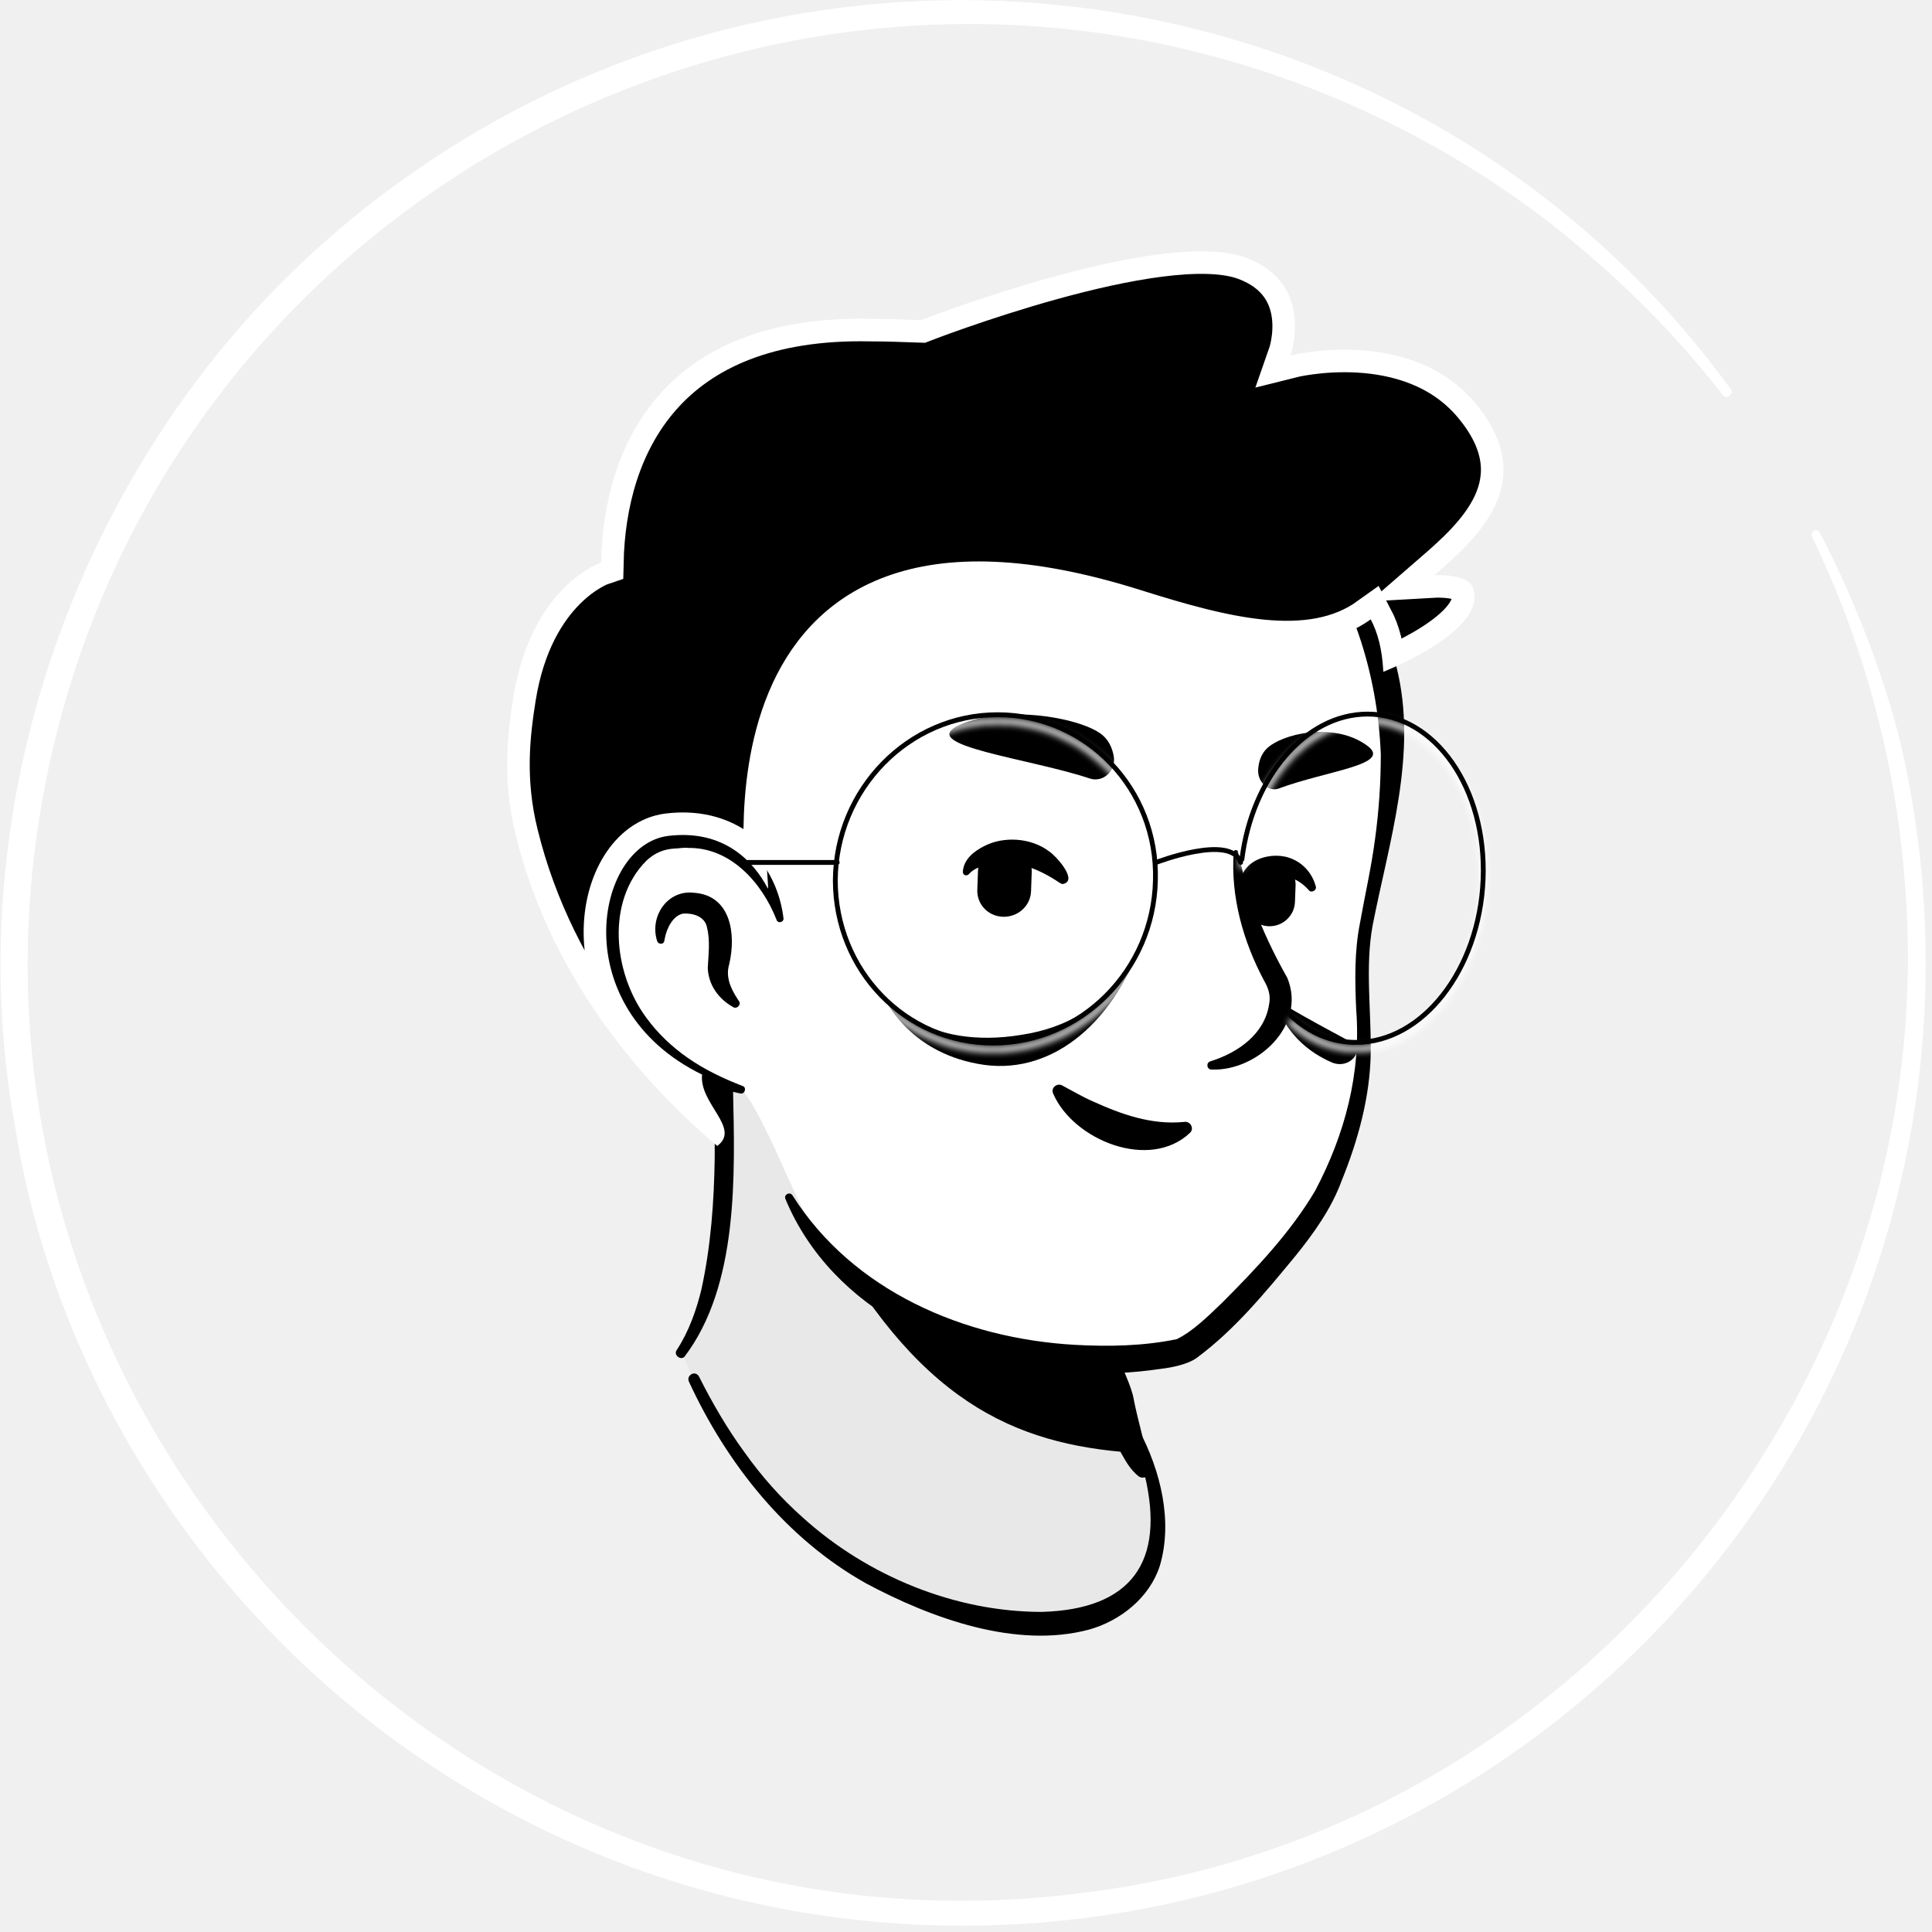
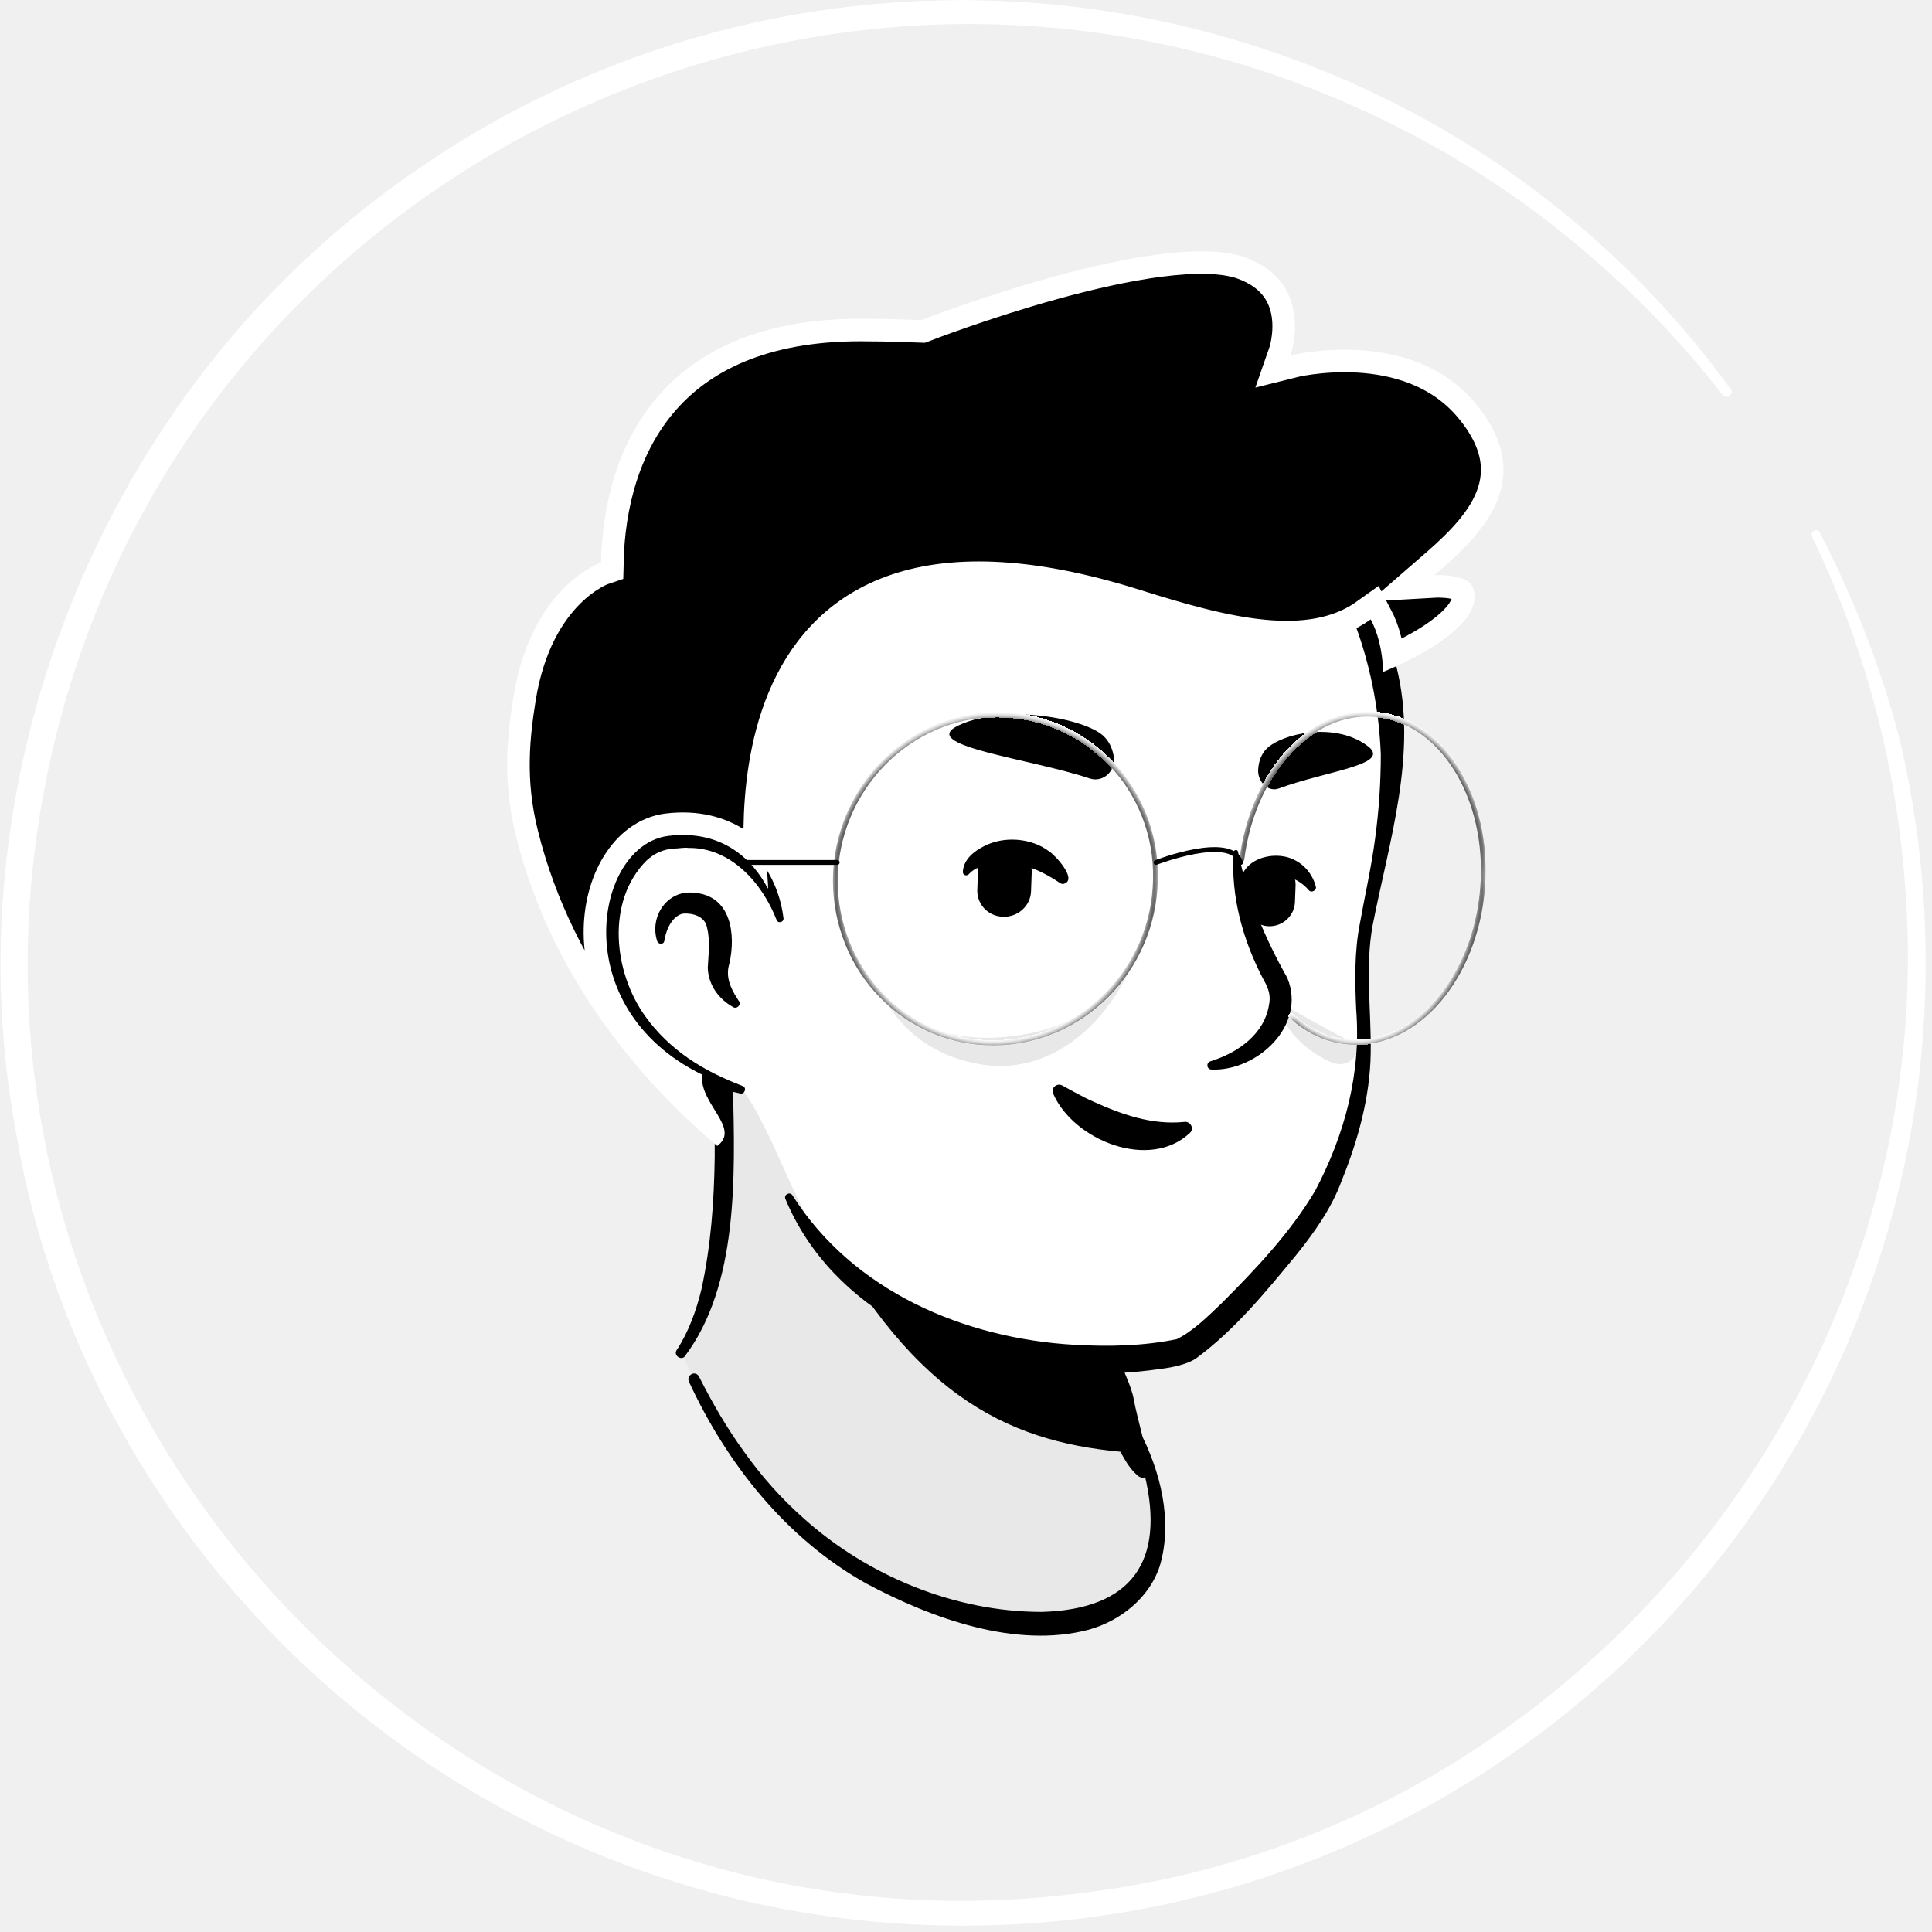
<svg xmlns="http://www.w3.org/2000/svg" width="1200" height="1200" viewBox="0 0 1200 1200" fill="none">
  <g id="Cute Avatar">
    <mask id="mask0_209_554" style="mask-type:alpha" maskUnits="userSpaceOnUse" x="0" y="0" width="1197" height="1197">
      <circle id="Ellipse 1" cx="598.033" cy="598.033" r="595.033" fill="#D9D9D9" stroke="black" stroke-width="6" />
    </mask>
    <g mask="url(#mask0_209_554)">
      <g id="Bg">
        <g id="Bg_2">
-           <path id="Vector" d="M1130.2 330.588C1368.24 789.02 949.804 1306.27 450.981 1180C227.059 1124.31 47.059 930.196 9.804 702.353C-32.549 475.686 69.804 232.157 261.177 103.922C523.53 -76.471 887.059 -16.471 1074.9 241.569C1076.08 242.745 1075.69 244.706 1074.12 245.882C1072.94 247.059 1070.98 246.667 1069.8 245.098C1043.92 211.765 1014.51 181.569 982.353 154.51C929.412 109.412 867.451 74.118 801.961 50.196C468.628 -70.588 102.745 130.196 29.804 478.824C-52.549 869.412 279.608 1229.02 675.686 1175.29C981.177 1136.86 1208.24 854.902 1183.14 548.235C1177.65 474.118 1158.04 400.784 1125.49 333.333C1124.71 332.157 1125.49 330.588 1126.67 329.804C1127.84 329.02 1129.41 329.412 1130.2 330.588Z" fill="white" />
+           <path id="Vector" d="M1130.2 330.588C1368.24 789.02 949.804 1306.27 450.98 1180C227.059 1124.31 47.059 930.196 9.804 702.353C-32.549 475.686 69.804 232.157 261.177 103.922C523.53 -76.471 887.059 -16.471 1074.9 241.569C1076.08 242.745 1075.69 244.706 1074.12 245.882C1072.94 247.059 1070.98 246.667 1069.8 245.098C1043.92 211.765 1014.51 181.569 982.353 154.51C929.412 109.412 867.451 74.118 801.961 50.196C468.628 -70.588 102.745 130.196 29.804 478.824C-52.549 869.412 279.608 1229.02 675.686 1175.29C981.177 1136.86 1208.24 854.902 1183.14 548.235C1177.65 474.118 1158.04 400.784 1125.49 333.333C1124.71 332.157 1125.49 330.588 1126.67 329.804C1127.84 329.02 1129.41 329.412 1130.2 330.588Z" fill="white" />
        </g>
      </g>
      <g id="Head">
        <g id="Head_4_copy">
          <g id="Group">
            <g id="Neck_1_5_">
              <path id="Vector_2" d="M717.644 963.137C709.409 1003.53 656.076 1027.84 566.272 991.373C472.939 953.726 432.546 863.922 422.35 837.255C477.644 733.726 439.213 661.961 439.213 661.961C566.664 650.981 678.037 800 678.037 800L695.292 873.726C696.86 880 699.997 885.49 704.703 889.412C712.939 903.922 722.743 937.255 717.644 963.137Z" fill="#E8E8E8" />
              <g id="Group_2">
                <path id="Vector_3" d="M420.391 838.432C427.842 827.059 432.548 813.726 435.685 800.785C441.568 773.726 443.529 746.275 443.921 718.824V708.628C442.744 698.432 439.215 687.843 435.293 678.432C430.195 665.883 448.627 658.039 454.509 670.588C455.293 672.157 455.293 674.902 455.293 676.471C456.47 729.804 458.823 798.432 425.097 842.745C422.744 845.098 418.038 841.569 420.391 838.432Z" fill="black" />
              </g>
              <g id="Group_3">
                <path id="Vector_4" d="M682.351 799.216C688.233 802.746 690.194 807.452 690.978 812.157C693.331 821.569 692.547 831.765 694.9 841.569C696.861 850.981 702.743 860.001 704.312 869.804C706.272 880.001 712.155 901.569 714.508 912.157C715.292 914.51 713.723 917.255 710.978 917.648C709.41 918.04 708.233 917.648 707.057 916.863C701.959 912.55 699.606 908.236 696.469 902.746C691.371 893.334 687.841 884.706 684.704 874.118C681.959 864.706 683.135 854.51 680.782 844.706C678.821 835.295 673.331 826.275 671.37 816.471C670.194 811.765 669.802 806.667 673.331 800.785C675.684 798.432 679.606 797.648 682.351 799.216Z" fill="black" />
              </g>
              <path id="Vector_5" d="M710.587 902.745C635.685 898.824 574.509 875.294 514.901 769.02C565.097 813.334 624.313 830.196 686.666 838.039L694.901 874.118C696.47 880.392 705.882 898.824 710.587 902.745Z" fill="black" />
              <g id="Group_4">
                <path id="Vector_6" d="M707.452 888.236C720.785 913.334 728.628 944.706 720.393 972.549C714.118 992.157 696.079 1006.67 676.471 1012.16C630.981 1024.31 578.432 1005.1 538.04 983.53C488.236 955.687 451.373 909.02 427.844 858.04C426.275 854.118 431.765 850.981 434.118 854.902C442.354 871.373 451.765 887.451 462.354 901.961C472.942 916.863 485.099 930.589 498.824 942.745C538.824 978.824 592.942 1001.18 647.06 1001.18C702.746 999.608 723.922 970.196 710.981 916.079C709.02 907.451 705.883 898.432 701.569 890.981C699.216 887.843 705.099 884.314 707.452 888.236Z" fill="black" />
              </g>
            </g>
            <path id="Vector_7" d="M859.215 417.255C866.274 450.196 869.803 476.863 850.587 564.706C831.764 652.157 877.646 670.196 769.019 810.196C724.705 867.451 617.254 851.373 530.195 792.157C500.783 772.157 488.234 720.785 466.274 684.314C449.019 655.687 441.176 685.49 418.431 660.785C387.45 627.059 350.195 559.216 368.627 439.216C398.431 244.706 552.548 221.961 666.666 243.53C781.568 265.49 840.391 330.588 859.215 417.255Z" fill="white" />
            <g id="Group_5">
              <path id="Vector_8" d="M438.038 695.686C429.019 680.392 417.254 667.059 406.274 652.941C395.685 638.432 387.058 622.353 379.999 605.883C333.333 491.373 351.372 330.196 465.882 262.745C513.333 235.294 570.587 228.628 623.921 232.941C738.038 241.177 842.744 293.726 867.45 414.51C880.784 467.843 862.744 522.745 852.548 574.902C847.842 600.785 851.764 627.451 851.372 654.118C850.98 681.177 843.529 708.236 833.333 733.334C827.058 750.588 816.078 765.883 804.705 780C785.882 802.745 767.058 825.883 743.136 843.53C737.646 847.451 727.842 849.412 721.176 850.196C702.744 852.941 684.705 853.726 666.274 852.549C594.117 849.412 516.862 814.51 487.842 744.706C486.666 741.961 490.587 740 492.156 742.353C529.803 801.961 598.823 831.373 667.45 835.294C688.627 836.471 710.195 836.079 730.98 831.765C741.176 826.667 750.195 817.647 758.823 809.412C779.999 788.235 801.568 765.49 816.862 739.608C835.293 704.706 845.489 666.667 842.352 627.059C841.568 609.412 841.176 590.981 844.705 573.334C847.842 555.687 851.764 538.824 854.117 520.785C856.47 503.53 857.646 485.883 857.646 468.628C855.685 418.039 839.215 365.883 807.058 326.667C736.078 238.432 568.235 215.294 473.725 275.687C414.117 312.549 386.274 381.569 377.254 448.628C363.529 529.02 367.45 608.236 431.372 666.667L450.195 686.275C457.646 694.902 444.313 705.098 438.038 695.686Z" fill="black" />
            </g>
            <path id="Vector_9" d="M484.311 570.98C484.311 570.98 472.155 512.157 414.9 519.215C365.488 525.49 348.233 643.921 460.39 676.863" fill="white" />
            <g id="Group_6">
              <path id="Vector_10" d="M455.293 625.49C446.274 620.392 439.999 611.765 439.607 601.177C439.999 593.334 441.176 584.314 439.215 576.471C438.038 569.02 430.195 567.059 424.313 567.451C418.038 568.628 414.117 576.471 412.94 582.745C412.94 583.138 412.548 584.314 412.548 584.706C412.156 586.667 409.019 586.667 408.235 584.706C403.137 569.412 414.509 552.549 430.98 554.51C454.117 556.079 457.254 580.392 452.94 598.824C450.587 606.667 453.725 613.726 458.038 620.392L458.823 621.569C460.784 623.922 457.646 627.059 455.293 625.49Z" fill="black" />
            </g>
            <g id="Group_7">
              <path id="Vector_11" d="M769.018 529.412C774.9 557.255 785.881 583.137 799.606 607.451C811.763 637.255 780.39 665.49 752.547 664.314C749.41 664.314 749.018 660 751.763 659.216C769.41 653.726 785.488 641.961 788.234 623.922C789.41 618.431 787.841 613.726 785.096 609.02C772.155 584.706 764.312 556.863 766.273 529.412C766.273 527.451 769.018 527.451 769.018 529.412Z" fill="black" />
            </g>
            <g id="Group_8">
              <path id="Vector_12" d="M482.352 571.373C473.332 548.236 453.725 526.275 427.45 526.667C425.097 526.275 421.176 527.059 418.823 527.059C412.156 527.451 406.666 529.804 401.568 534.51C376.47 559.608 380.783 603.922 401.176 631.765C408.234 641.569 417.254 650.196 427.45 657.255C437.646 664.314 449.019 669.804 461.176 674.51C463.921 675.294 462.744 679.608 459.999 679.216C433.725 673.726 408.627 660.785 391.372 639.216C364.705 607.059 359.215 553.334 390.979 521.961C398.038 515.687 407.842 510.981 417.646 510.981C420.783 510.981 425.489 510.196 428.627 510.981C445.097 511.765 460.783 520 470.979 532.941C479.999 543.922 485.097 557.255 486.666 570.589C486.666 572.941 483.136 573.726 482.352 571.373Z" fill="black" />
            </g>
          </g>
        </g>
      </g>
      <g id="Mouth">
        <g id="Normal_Smile_2_">
          <g id="Group_9">
            <path id="Vector_13" d="M739.216 703.529C714.118 727.451 666.667 708.235 654.118 679.216C652.549 675.686 656.471 672.549 659.608 674.118C666.275 677.647 672.157 681.176 678.432 683.921C696.471 692.157 715.294 698.823 735.294 696.863C739.216 696.078 741.961 700.784 739.216 703.529Z" fill="black" />
          </g>
        </g>
      </g>
      <g id="Eyes">
        <g id="normal_1_">
          <path id="Vector_14" d="M622.746 569.412C613.334 569.02 606.275 561.177 607.06 551.765L607.452 540.784C607.844 531.373 615.687 524.314 625.099 525.098C634.511 525.49 641.57 533.333 640.785 542.745L640.393 553.726C640.001 562.745 632.158 569.804 622.746 569.412Z" fill="black" />
          <path id="Vector_15" d="M787.843 575.295C779.215 574.902 772.549 567.452 772.941 558.824L773.333 548.628C773.725 540.001 781.176 533.334 789.803 533.726C798.431 534.118 805.098 541.569 804.705 550.197L804.313 560.393C803.921 569.02 796.47 575.687 787.843 575.295Z" fill="black" />
          <g id="Group_10">
            <path id="Vector_16" d="M658.04 548.235C645.099 539.608 630.981 533.726 615.295 536.863C610.197 537.647 605.099 539.216 601.962 542.745C600.785 544.314 598.04 543.922 598.04 541.569C598.432 533.726 605.099 528.628 611.373 525.49C623.53 519.216 640.393 520.392 651.373 528.628C655.295 530.981 668.628 545.49 661.569 548.628C660.001 549.412 659.217 549.02 658.04 548.235Z" fill="black" />
          </g>
          <g id="Group_11">
            <path id="Vector_17" d="M770.197 550.196C770.197 533.726 790.589 527.843 803.138 533.726C810.197 536.863 815.295 543.137 817.256 550.588C818.04 552.941 814.511 554.902 812.942 552.941C806.275 545.098 794.903 541.177 785.883 545.882C783.138 547.451 782.746 548.628 781.962 550.196C781.962 558.039 770.589 557.647 770.197 550.196Z" fill="black" />
          </g>
          <path id="Vector_18" d="M676.864 483.53C685.099 486.275 693.334 478.824 691.766 469.804C690.981 465.098 689.02 460.392 685.099 456.863C673.334 446.275 624.707 436.863 595.295 450.588C569.413 463.137 639.217 470.981 676.864 483.53Z" fill="black" />
          <path id="Vector_19" d="M794.12 489.804C787.453 492.157 780.394 485.098 781.571 476.863C781.963 472.549 783.532 468.236 786.669 465.098C796.081 455.686 828.237 448.236 848.63 462.745C866.277 474.902 824.708 478.432 794.12 489.804Z" fill="black" />
        </g>
      </g>
      <g id="Hair">
        <g id="style_8_1_">
          <mask id="path-21-inside-1_209_554" fill="white">
            <path d="M890.98 357.255C917.647 334.117 956.863 299.215 916.47 250.588C876.078 201.96 801.568 220.784 801.568 220.784C801.568 220.784 817.255 176.078 773.725 160C721.176 140.784 572.157 198.823 572.157 198.823C561.176 198.431 550.588 198.039 540.784 198.039C412.157 195.294 374.902 276.47 373.333 349.411C373.333 349.411 329.804 363.921 318.823 433.333C315.294 455.686 311.765 484.313 320.392 518.823C343.529 612.941 405.882 678.431 445.49 711.764C460.392 700.784 434.118 685.49 436.078 667.451C350.98 625.882 369.412 525.098 414.902 519.215C449.804 514.902 468.235 535.294 476.863 551.764C480.392 556.47 433.333 294.117 704.706 380C758.431 396.862 813.725 411.764 851.372 384.706C855.686 392.941 858.431 402.745 859.216 417.255C859.216 417.255 924.706 391.764 914.902 365.098C911.765 356.078 890.98 357.255 890.98 357.255Z" />
          </mask>
          <path d="M890.98 357.255C917.647 334.117 956.863 299.215 916.47 250.588C876.078 201.96 801.568 220.784 801.568 220.784C801.568 220.784 817.255 176.078 773.725 160C721.176 140.784 572.157 198.823 572.157 198.823C561.176 198.431 550.588 198.039 540.784 198.039C412.157 195.294 374.902 276.47 373.333 349.411C373.333 349.411 329.804 363.921 318.823 433.333C315.294 455.686 311.765 484.313 320.392 518.823C343.529 612.941 405.882 678.431 445.49 711.764C460.392 700.784 434.118 685.49 436.078 667.451C350.98 625.882 369.412 525.098 414.902 519.215C449.804 514.902 468.235 535.294 476.863 551.764C480.392 556.47 433.333 294.117 704.706 380C758.431 396.862 813.725 411.764 851.372 384.706C855.686 392.941 858.431 402.745 859.216 417.255C859.216 417.255 924.706 391.764 914.902 365.098C911.765 356.078 890.98 357.255 890.98 357.255Z" fill="black" stroke="white" stroke-width="28" mask="url(#path-21-inside-1_209_554)" />
        </g>
      </g>
      <g id="Accesories">
        <g id="Rounded_Glasses_1_">
-           <path id="Vector_20" d="M791.766 620C791.766 620 796.472 646.667 827.452 660C835.296 663.138 843.531 658.04 843.531 649.412C843.139 649.412 793.727 623.138 791.766 620Z" fill="black" />
-           <path id="Vector_21" d="M549.413 620C549.413 620 563.923 652.942 607.452 660.785C650.982 669.02 690.59 637.647 709.021 585.098C709.021 585.098 694.119 633.726 634.511 642.745C575.688 652.549 549.413 620 549.413 620Z" fill="black" />
-           <g id="Vector_22" filter="url(#filter0_d_209_554)">
+           <g id="Vector_20" style="mix-blend-mode:darken">
+             <path d="M791.766 620C791.766 620 796.472 646.667 827.452 660C835.296 663.138 843.531 658.04 843.531 649.412C843.139 649.412 793.727 623.138 791.766 620Z" fill="#E8E8E8" />
+           </g>
+           <path id="Vector_21" d="M549.413 620C549.413 620 563.923 652.942 607.452 660.785C650.982 669.02 690.59 637.647 709.021 585.098C709.021 585.098 694.119 633.726 634.511 642.745C575.688 652.549 549.413 620 549.413 620Z" fill="#E8E8E8" />
+           <g id="Vector_22" filter="url(#filter0_i_209_554)">
            <path d="M717.65 546.667C716.474 602.746 671.376 647.844 616.866 647.844C562.356 647.844 518.827 602.746 518.827 546.667C519.219 490.197 564.317 443.922 619.611 443.922C674.905 443.922 719.219 490.197 717.65 546.667Z" stroke="black" stroke-width="3" stroke-miterlimit="10" stroke-linecap="round" stroke-linejoin="round" />
          </g>
-           <g id="Vector_23" filter="url(#filter1_d_209_554)">
+           <g id="Vector_23" filter="url(#filter1_i_209_554)">
            <path d="M771.374 533.726C777.649 483.138 810.59 443.53 849.413 443.53C891.374 443.53 923.531 489.804 921.178 546.275C918.825 602.353 883.531 647.451 842.354 647.451C827.06 647.451 813.335 641.569 801.962 630.981" stroke="black" stroke-width="3" stroke-miterlimit="10" stroke-linecap="round" stroke-linejoin="round" />
          </g>
          <path id="Vector_24" d="M520.001 535.687H464.315" stroke="black" stroke-width="3" stroke-miterlimit="10" stroke-linecap="round" stroke-linejoin="round" />
          <path id="Vector_25" d="M718.041 535.687C718.041 535.687 764.707 517.648 770.59 535.687" stroke="black" stroke-width="3" stroke-miterlimit="10" stroke-linecap="round" stroke-linejoin="round" />
        </g>
      </g>
    </g>
  </g>
  <defs>
-     <filter id="filter0_d_209_554" x="513.327" y="442.422" width="209.864" height="214.922" filterUnits="userSpaceOnUse" color-interpolation-filters="sRGB">
+     <filter id="filter0_i_209_554" x="517.327" y="442.422" width="201.864" height="210.922" filterUnits="userSpaceOnUse" color-interpolation-filters="sRGB">
      <feFlood flood-opacity="0" result="BackgroundImageFix" />
+       <feBlend mode="normal" in="SourceGraphic" in2="BackgroundImageFix" result="shape" />
      <feColorMatrix in="SourceAlpha" type="matrix" values="0 0 0 0 0 0 0 0 0 0 0 0 0 0 0 0 0 0 127 0" result="hardAlpha" />
      <feOffset dy="4" />
      <feGaussianBlur stdDeviation="2" />
+       <feComposite in2="hardAlpha" operator="arithmetic" k2="-1" k3="1" />
      <feColorMatrix type="matrix" values="0 0 0 0 1 0 0 0 0 1 0 0 0 0 1 0 0 0 1 0" />
-       <feBlend mode="normal" in2="BackgroundImageFix" result="effect1_dropShadow_209_554" />
-       <feBlend mode="normal" in="SourceGraphic" in2="effect1_dropShadow_209_554" result="shape" />
+       <feBlend mode="normal" in2="shape" result="effect1_innerShadow_209_554" />
    </filter>
-     <filter id="filter1_d_209_554" x="765.874" y="442.03" width="160.926" height="214.922" filterUnits="userSpaceOnUse" color-interpolation-filters="sRGB">
+     <filter id="filter1_i_209_554" x="769.874" y="442.03" width="152.926" height="210.922" filterUnits="userSpaceOnUse" color-interpolation-filters="sRGB">
      <feFlood flood-opacity="0" result="BackgroundImageFix" />
+       <feBlend mode="normal" in="SourceGraphic" in2="BackgroundImageFix" result="shape" />
      <feColorMatrix in="SourceAlpha" type="matrix" values="0 0 0 0 0 0 0 0 0 0 0 0 0 0 0 0 0 0 127 0" result="hardAlpha" />
      <feOffset dy="4" />
      <feGaussianBlur stdDeviation="2" />
+       <feComposite in2="hardAlpha" operator="arithmetic" k2="-1" k3="1" />
      <feColorMatrix type="matrix" values="0 0 0 0 1 0 0 0 0 1 0 0 0 0 1 0 0 0 1 0" />
-       <feBlend mode="normal" in2="BackgroundImageFix" result="effect1_dropShadow_209_554" />
-       <feBlend mode="normal" in="SourceGraphic" in2="effect1_dropShadow_209_554" result="shape" />
+       <feBlend mode="normal" in2="shape" result="effect1_innerShadow_209_554" />
    </filter>
  </defs>
</svg>
